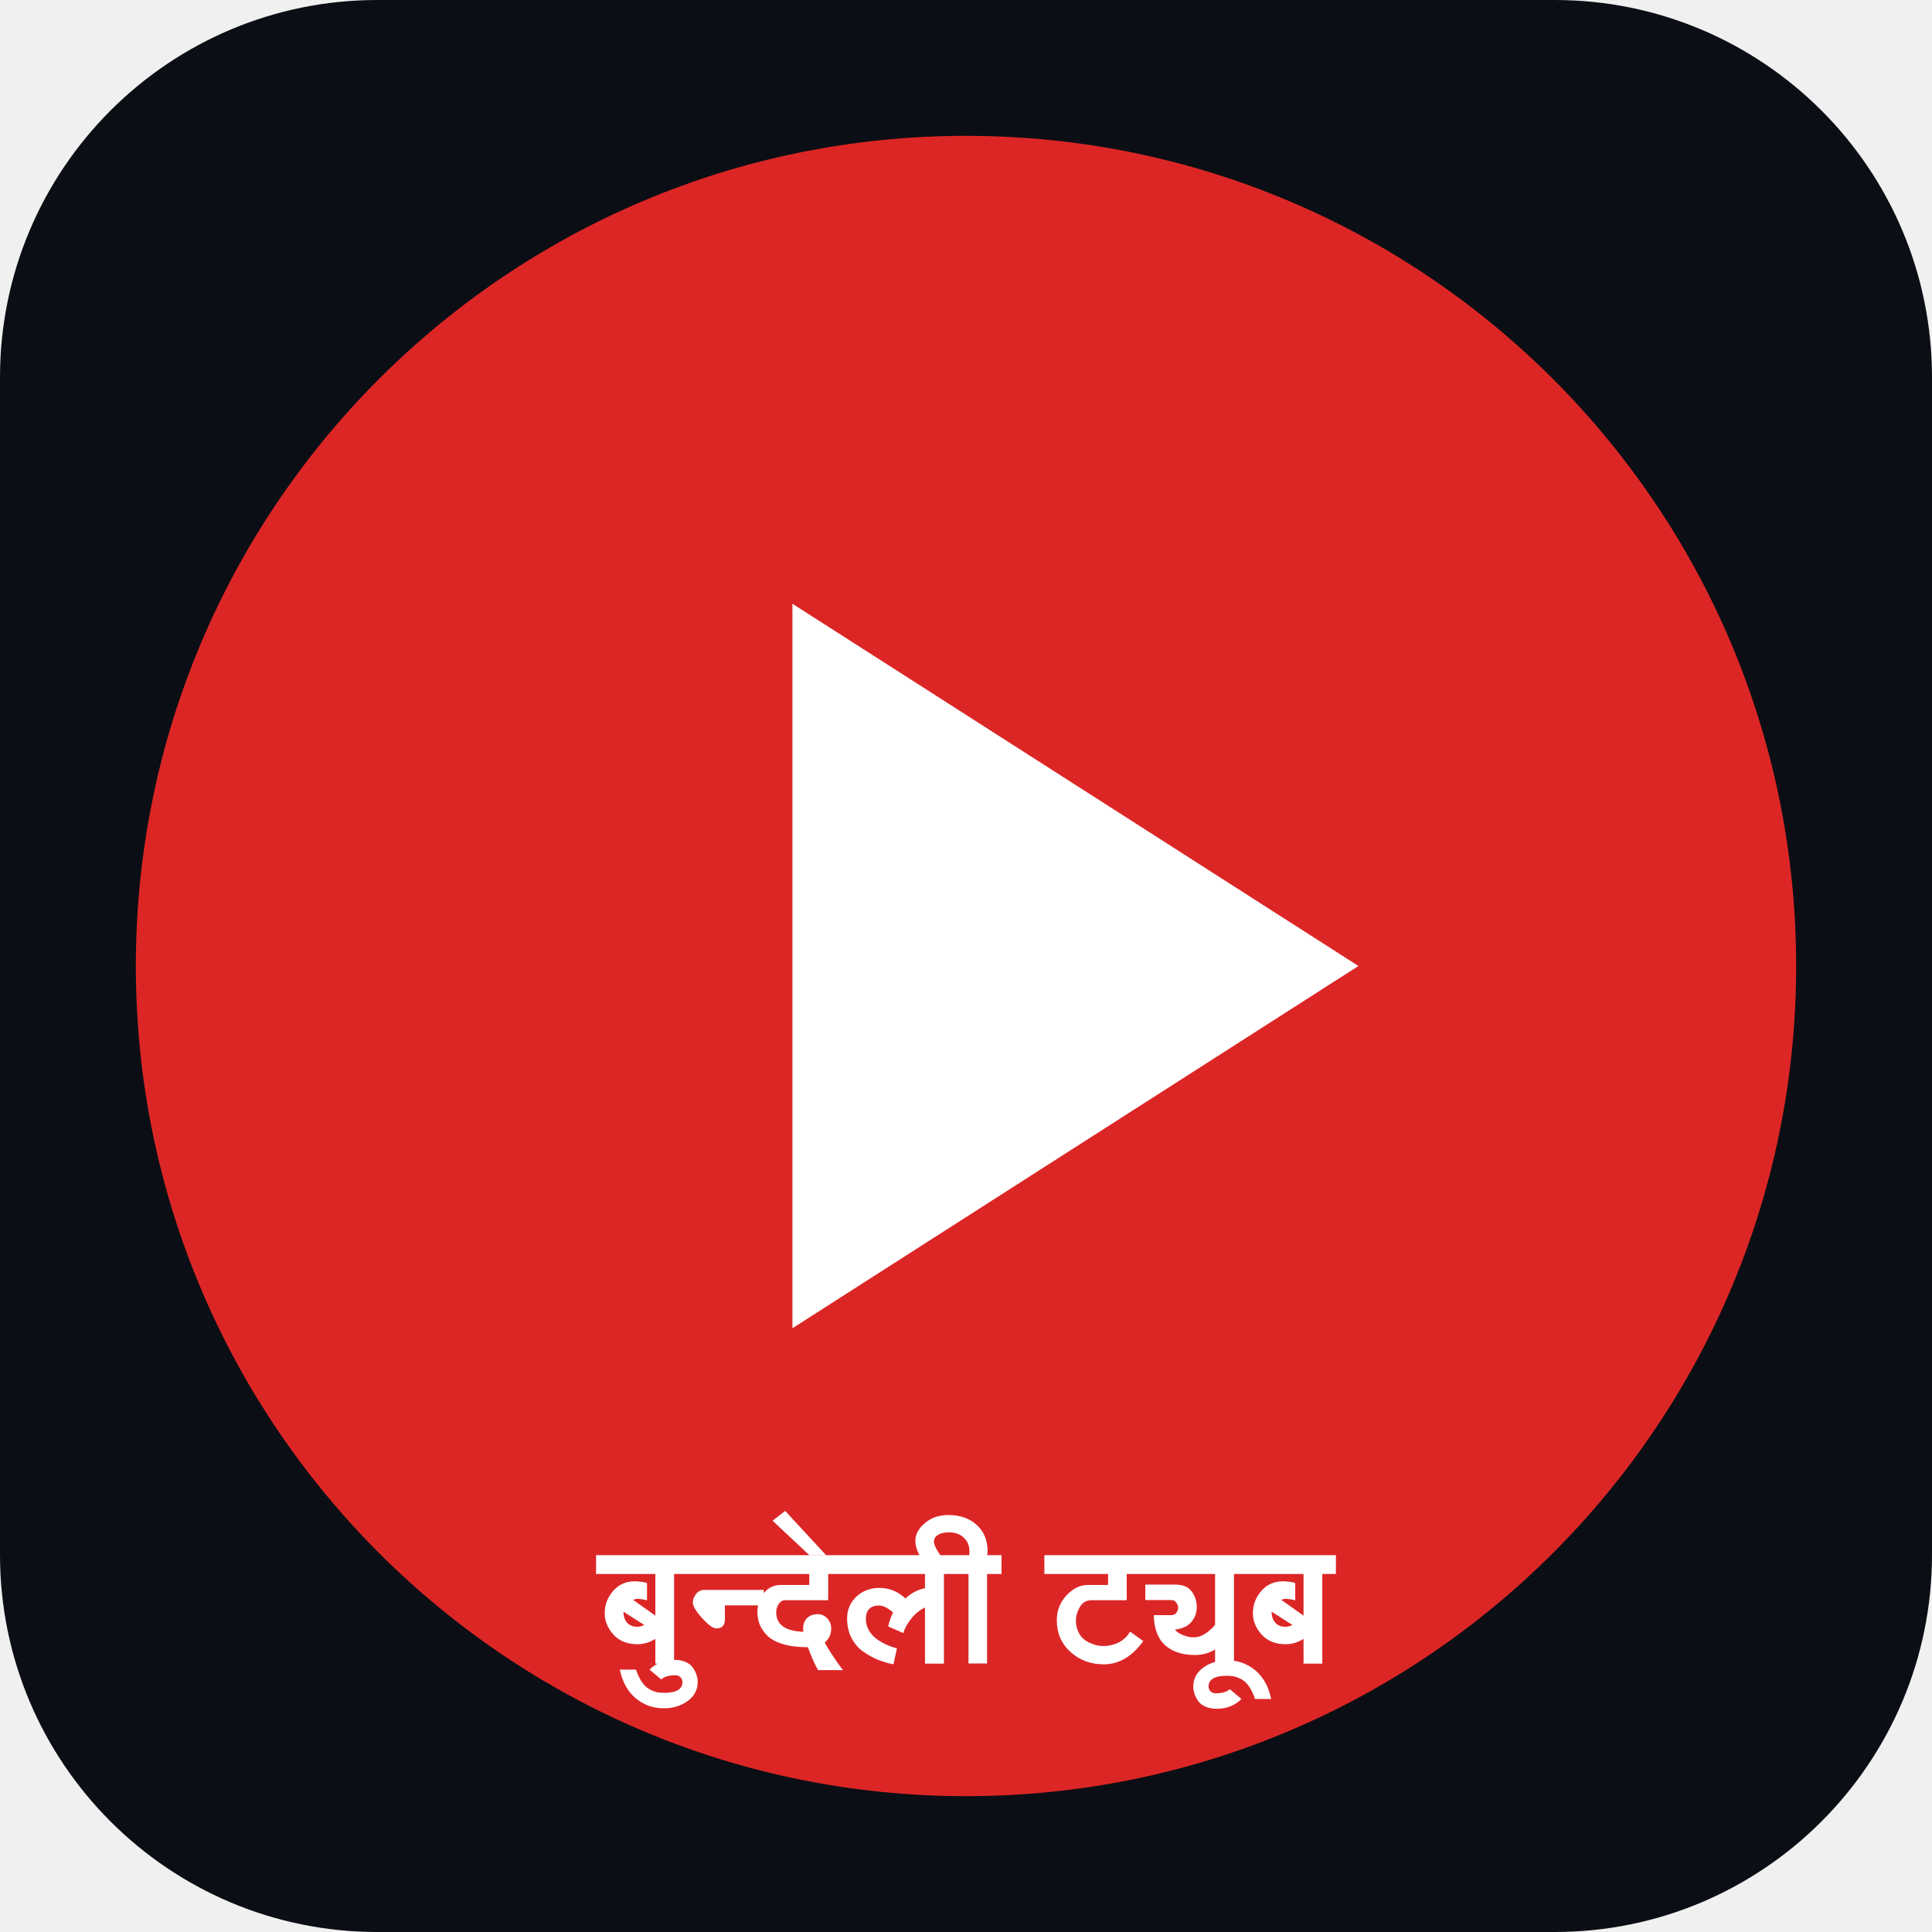
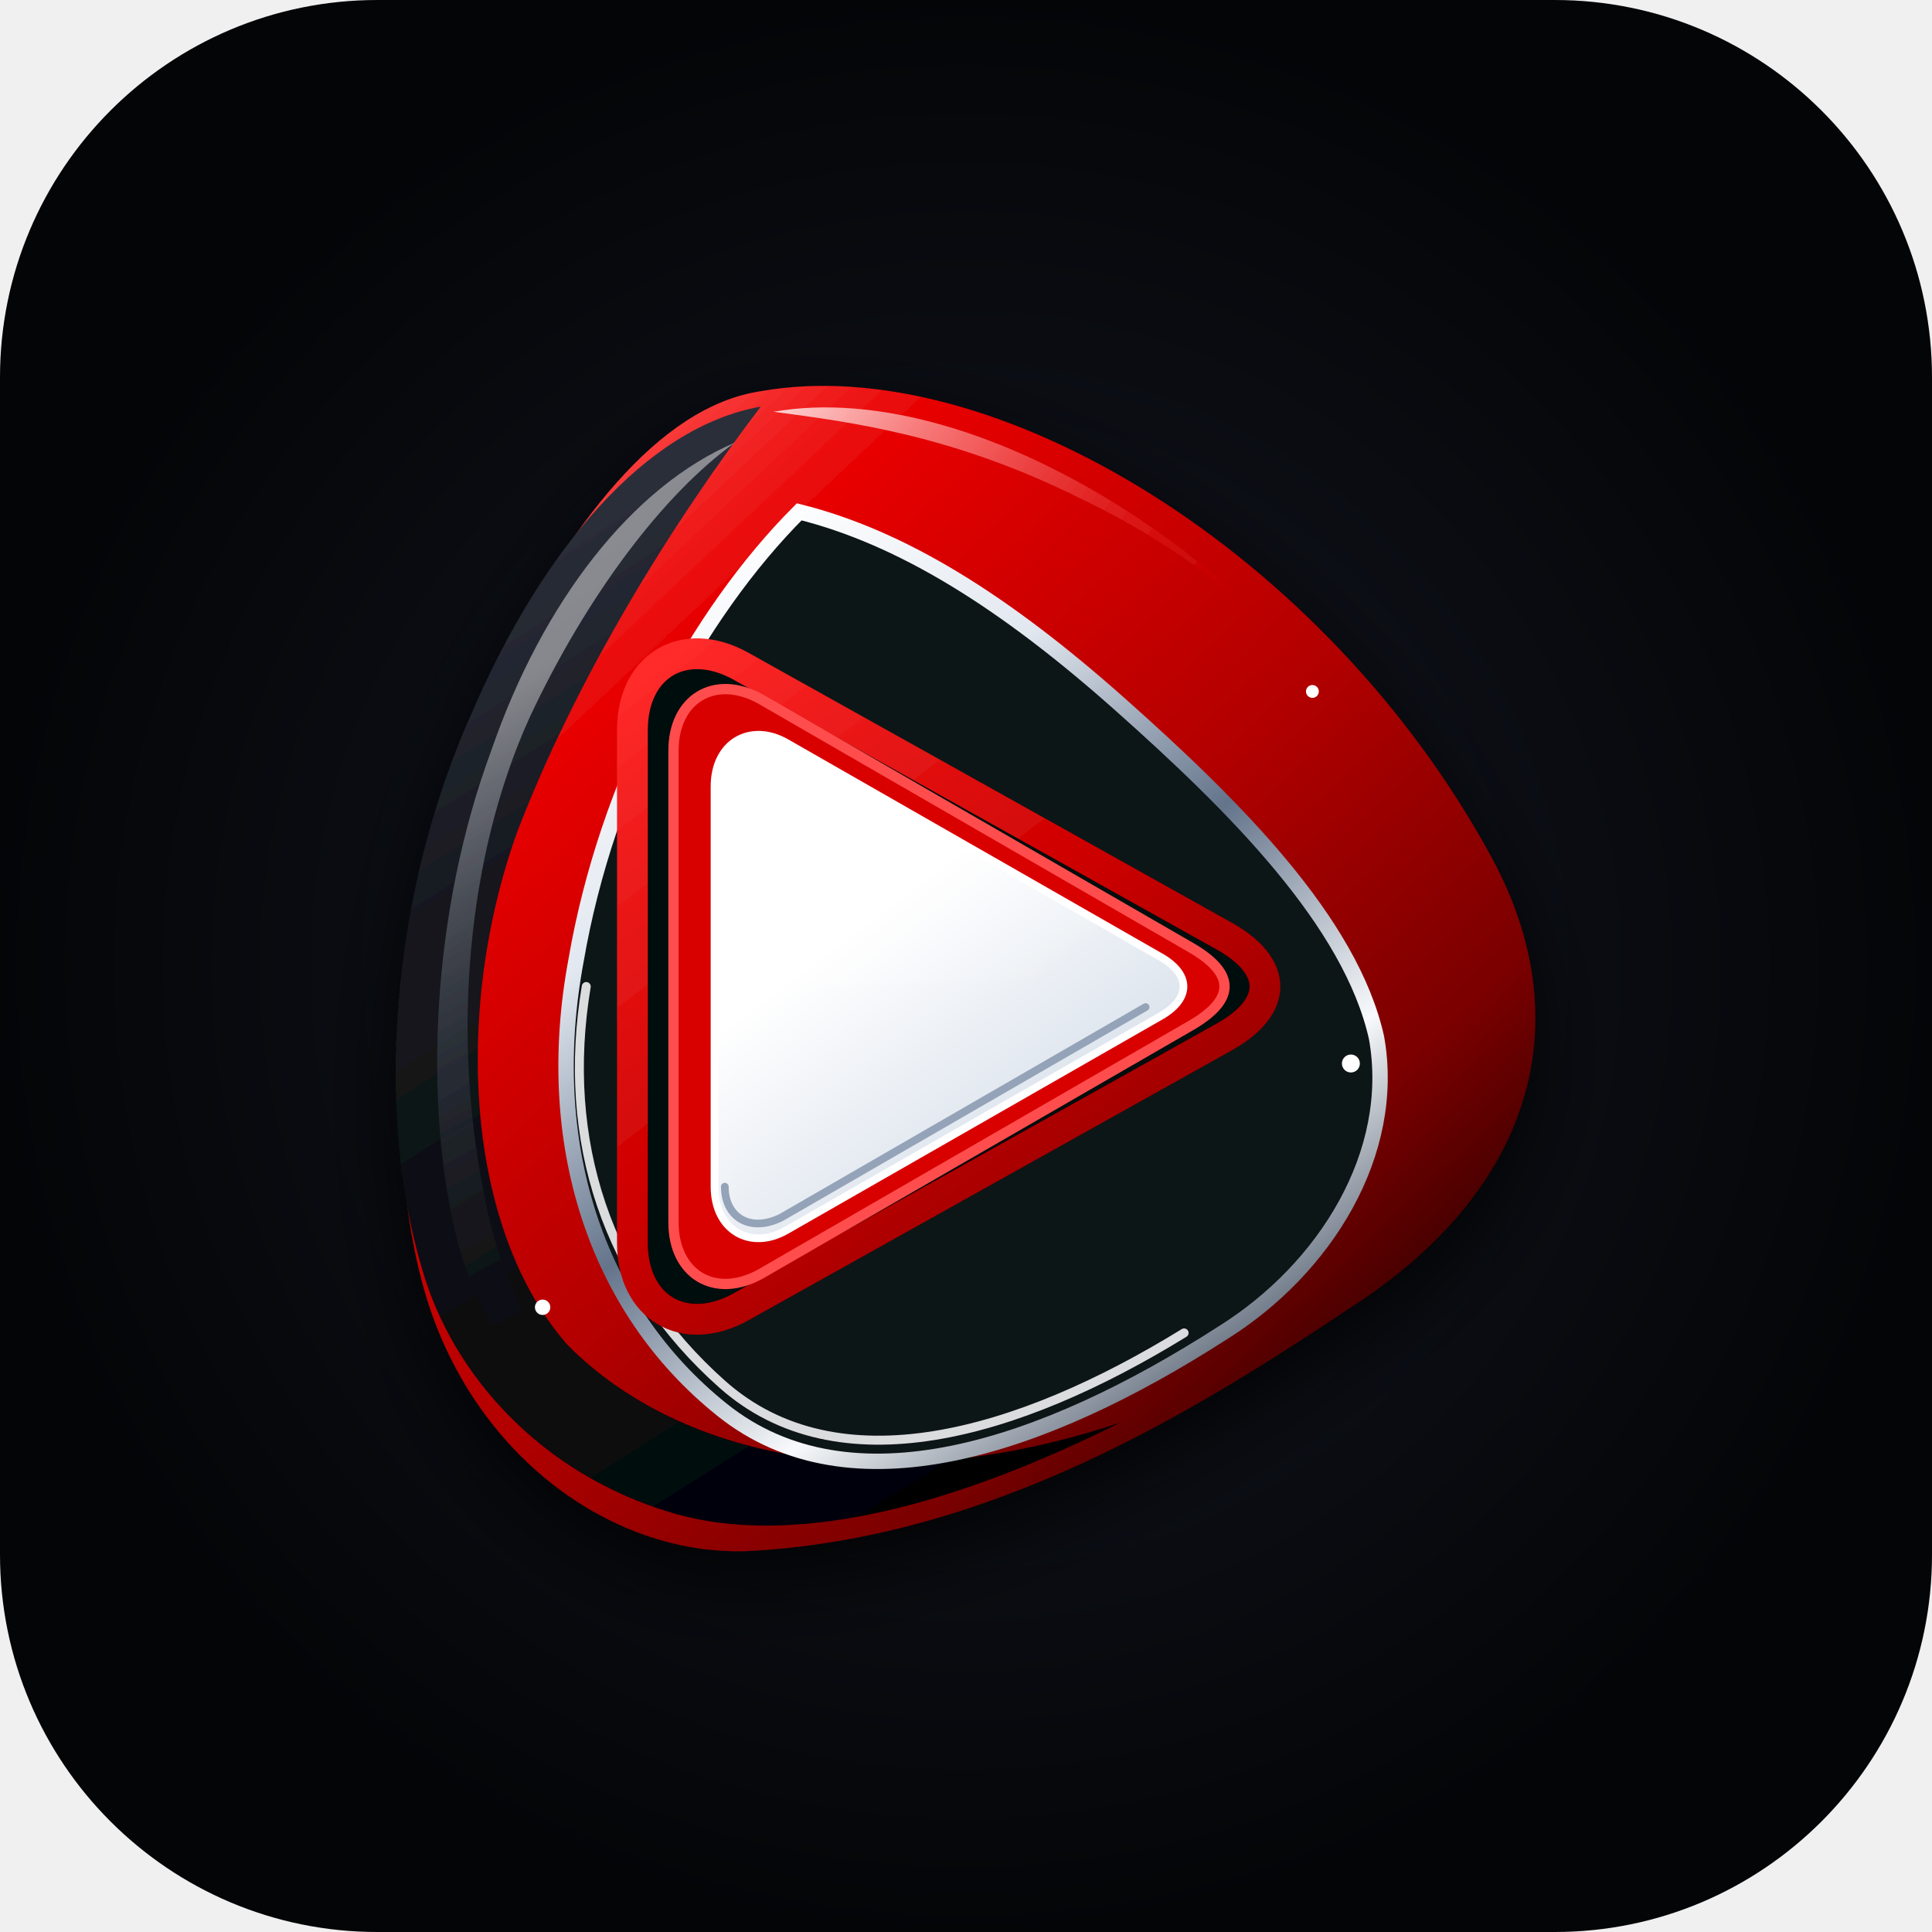
- <svg xmlns="http://www.w3.org/2000/svg" viewBox="0 0 512 512" width="512" height="512">
-   <rect width="512" height="512" rx="100" fill="#0b0e14" />
-   <circle cx="256" cy="256" r="220" fill="#dc2626" />
-   <polygon points="210,160 360,256 210,352" fill="#ffffff" />
-   <text x="256" y="440" font-size="44" font-family="Arial, sans-serif" font-weight="bold" fill="#ffffff" text-anchor="middle">बुन्देली ट्यूब</text>
+ <svg xmlns="http://www.w3.org/2000/svg" width="512" height="512" viewBox="0 0 512 512" fill="none">
+   <defs>
+     <radialGradient id="bgGrad" cx="50%" cy="50%" r="50%">
+       <stop offset="0%" stop-color="#141824" />
+       <stop offset="70%" stop-color="#090b10" />
+       <stop offset="100%" stop-color="#040507" />
+     </radialGradient>
+     <linearGradient id="glossyRedShell" x1="120" y1="40" x2="440" y2="380" gradientUnits="userSpaceOnUse">
+       <stop offset="0%" stop-color="#ff4b4b" />
+       <stop offset="18%" stop-color="#e60000" />
+       <stop offset="55%" stop-color="#b30000" />
+       <stop offset="85%" stop-color="#7a0000" />
+       <stop offset="100%" stop-color="#400000" />
+     </linearGradient>
+     <linearGradient id="topRedHighlight" x1="180" y1="20" x2="460" y2="220" gradientUnits="userSpaceOnUse">
+       <stop offset="0%" stop-color="#ffffff" stop-opacity="0.9" />
+       <stop offset="25%" stop-color="#ff9999" stop-opacity="0.6" />
+       <stop offset="60%" stop-color="#ff1a1a" stop-opacity="0" />
+     </linearGradient>
+     <linearGradient id="pianoBlackWing" x1="60" y1="100" x2="300" y2="480" gradientUnits="userSpaceOnUse">
+       <stop offset="0%" stop-color="#2c303b" />
+       <stop offset="25%" stop-color="#15171d" />
+       <stop offset="65%" stop-color="#08090d" />
+       <stop offset="100%" stop-color="#010203" />
+     </linearGradient>
+     <linearGradient id="blackSpecGlaze" x1="50" y1="160" x2="200" y2="440" gradientUnits="userSpaceOnUse">
+       <stop offset="0%" stop-color="#ffffff" stop-opacity="0.45" />
+       <stop offset="35%" stop-color="#94a3b8" stop-opacity="0.2" />
+       <stop offset="80%" stop-color="#000000" stop-opacity="0" />
+     </linearGradient>
+     <linearGradient id="chromeTrimGrad" x1="120" y1="120" x2="360" y2="440" gradientUnits="userSpaceOnUse">
+       <stop offset="0%" stop-color="#ffffff" />
+       <stop offset="25%" stop-color="#e2e8f0" />
+       <stop offset="50%" stop-color="#64748b" />
+       <stop offset="75%" stop-color="#f8fafc" />
+       <stop offset="100%" stop-color="#334155" />
+     </linearGradient>
+     <linearGradient id="innerRedBezel" x1="160" y1="120" x2="360" y2="380" gradientUnits="userSpaceOnUse">
+       <stop offset="0%" stop-color="#ff2a2a" />
+       <stop offset="50%" stop-color="#cc0000" />
+       <stop offset="100%" stop-color="#800000" />
+     </linearGradient>
+     <linearGradient id="pearlWhitePlay" x1="180" y1="140" x2="330" y2="340" gradientUnits="userSpaceOnUse">
+       <stop offset="0%" stop-color="#ffffff" />
+       <stop offset="40%" stop-color="#ffffff" />
+       <stop offset="75%" stop-color="#e2e8f0" />
+       <stop offset="100%" stop-color="#cbd5e1" />
+     </linearGradient>
+     <linearGradient id="playGlassSheen" x1="180" y1="140" x2="280" y2="270" gradientUnits="userSpaceOnUse">
+       <stop offset="0%" stop-color="#ffffff" stop-opacity="0.95" />
+       <stop offset="50%" stop-color="#ffffff" stop-opacity="0.3" />
+       <stop offset="100%" stop-color="#ffffff" stop-opacity="0" />
+     </linearGradient>
+     <filter id="shadow3D" x="-15%" y="-15%" width="130%" height="130%">
+       <feDropShadow dx="0" dy="12" stdDeviation="16" flood-color="#000000" flood-opacity="0.8" />
+     </filter>
+   </defs>
+   <rect width="512" height="512" rx="100" fill="url(#bgGrad)" />
+   <g transform="translate(256, 256) scale(0.68) translate(-260, -252)" filter="url(#shadow3D)">
+     <path d="M 180 28          C 270 12, 400 90, 465 210          C 500 275, 480 340, 410 385          C 350 425, 270 475, 175 480          C 120 482, 65 440, 48 375          C 32 315, 38 220, 75 140          C 105 80, 140 34, 180 28 Z" fill="url(#glossyRedShell)" />
+     <path d="M 185 36          C 265 22, 385 96, 448 208          C 475 258, 465 310, 420 350          C 375 390, 310 435, 220 455          C 310 405, 395 345, 425 285          C 458 218, 410 120, 305 70          C 255 45, 215 40, 185 36 Z" fill="url(#topRedHighlight)" />
+     <path d="M 180 34          C 135 42, 95 90, 68 152          C 35 225, 30 310, 48 370          C 60 412, 95 450, 145 465          C 195 480, 260 460, 320 430          C 230 460, 150 445, 105 400          C 65 355, 60 270, 85 200          C 108 140, 145 80, 180 34 Z" fill="url(#pianoBlackWing)" />
+     <path d="M 170 48          C 130 65, 95 110, 75 168          C 52 230, 48 305, 62 360          C 72 398, 100 432, 140 448          C 105 425, 80 385, 72 340          C 60 280, 65 210, 90 155          C 112 108, 142 68, 170 48 Z" fill="url(#blackSpecGlaze)" />
+     <path d="M 195 75          C 155 115, 120 180, 108 250          C 95 320, 115 385, 165 425          C 215 465, 290 440, 360 395          C 400 370, 428 325, 420 280          C 410 235, 365 190, 320 150          C 275 110, 235 85, 195 75 Z" fill="#0f1218" stroke="url(#chromeTrimGrad)" stroke-width="6" />
+     <path d="M 112 260          C 102 320, 120 375, 165 415          C 210 455, 280 435, 345 395" stroke="#ffffff" stroke-width="3.5" stroke-linecap="round" fill="none" opacity="0.85" />
+     <path d="M 172 135          L 360 240          C 382 252, 382 268, 360 280          L 172 385          C 150 397, 130 385, 130 360          L 130 160          C 130 135, 150 123, 172 135 Z" fill="#06070a" stroke="url(#innerRedBezel)" stroke-width="12" stroke-linejoin="round" />
+     <path d="M 180 148          L 348 245          C 365 255, 365 265, 348 275          L 180 372          C 162 382, 146 372, 146 352          L 146 168          C 146 148, 162 138, 180 148 Z" fill="#d90404" stroke="#ff4d4d" stroke-width="4" stroke-linejoin="round" />
+     <path d="M 190 165          L 335 248          C 348 255, 348 265, 335 272          L 190 355          C 176 363, 162 355, 162 338          L 162 182          C 162 165, 176 157, 190 165 Z" fill="url(#pearlWhitePlay)" stroke="#ffffff" stroke-width="3" stroke-linejoin="round" />
+     <path d="M 164 182          L 164 260          L 280 258          L 332 252          C 335 250, 332 248, 328 245          L 190 165          C 176 157, 164 165, 164 182 Z" fill="url(#playGlassSheen)" />
+     <path d="M 166 338          C 166 350, 176 356, 188 350          L 330 268" stroke="#94a3b8" stroke-width="3" stroke-linecap="round" fill="none" />
+     <circle cx="410" cy="290" r="3.5" fill="#ffffff" />
+     <circle cx="95" cy="385" r="3" fill="#ffffff" />
+     <circle cx="395" cy="145" r="2.5" fill="#ffffff" />
+   </g>
</svg>
